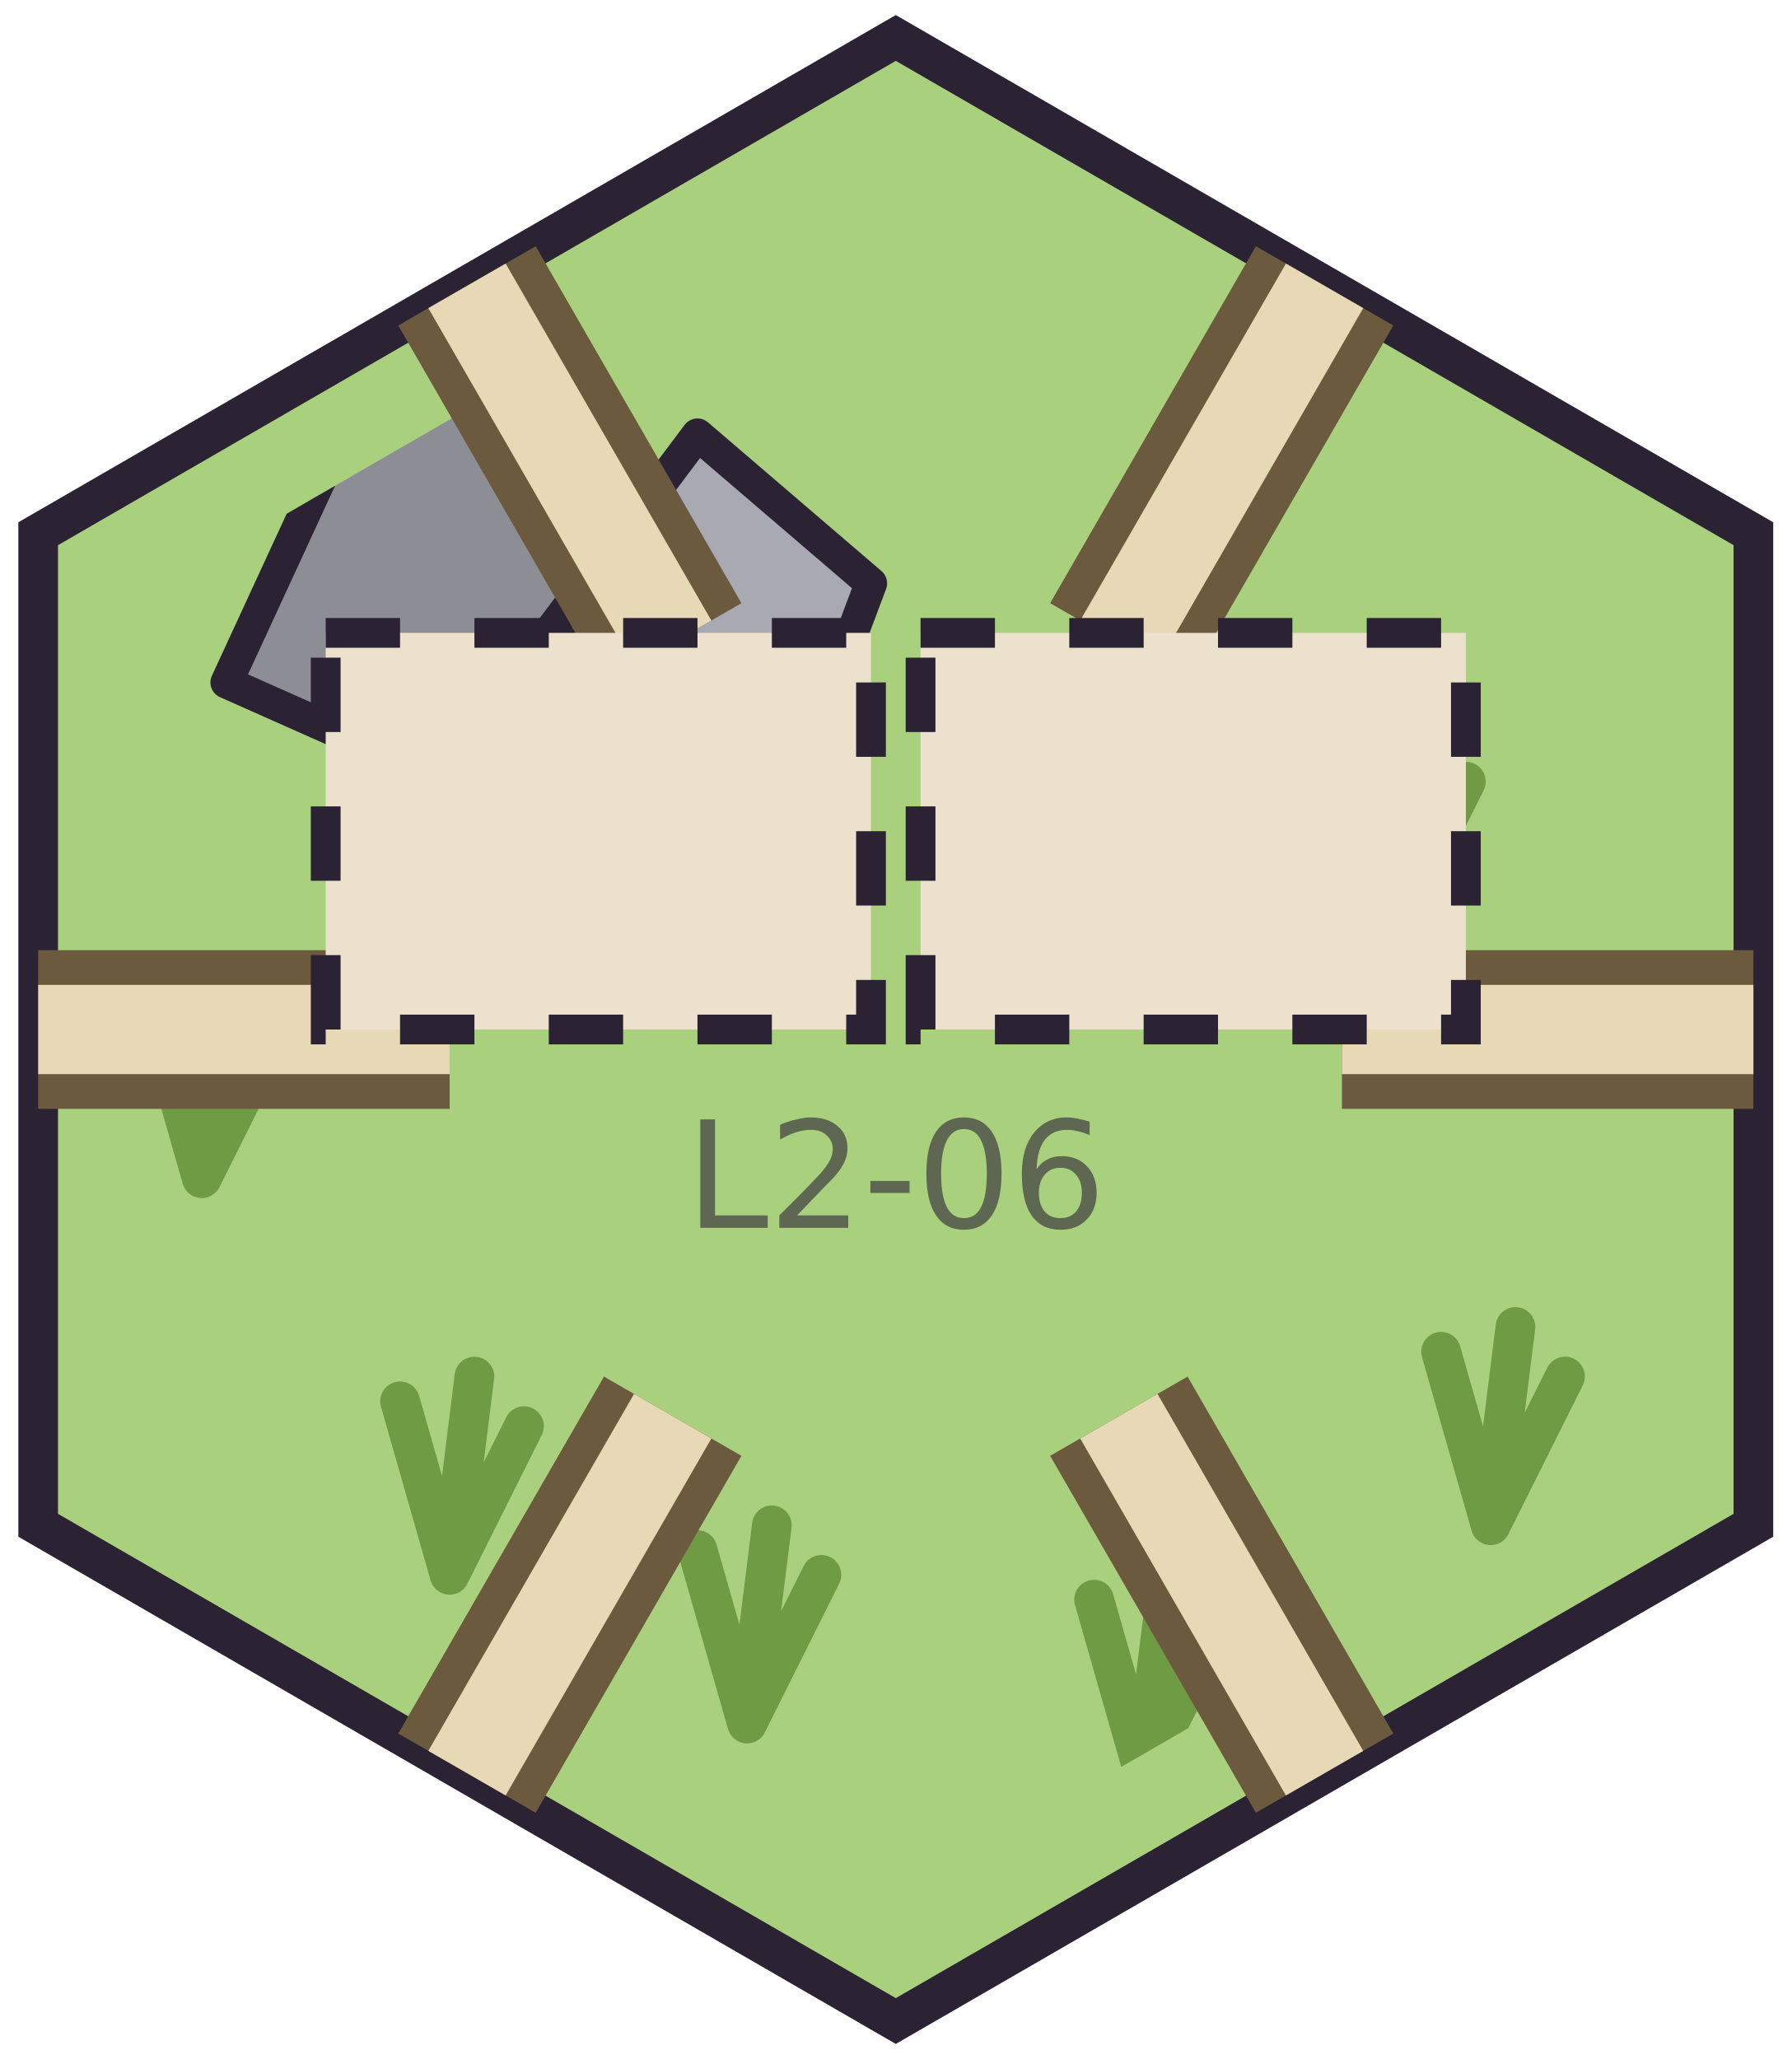
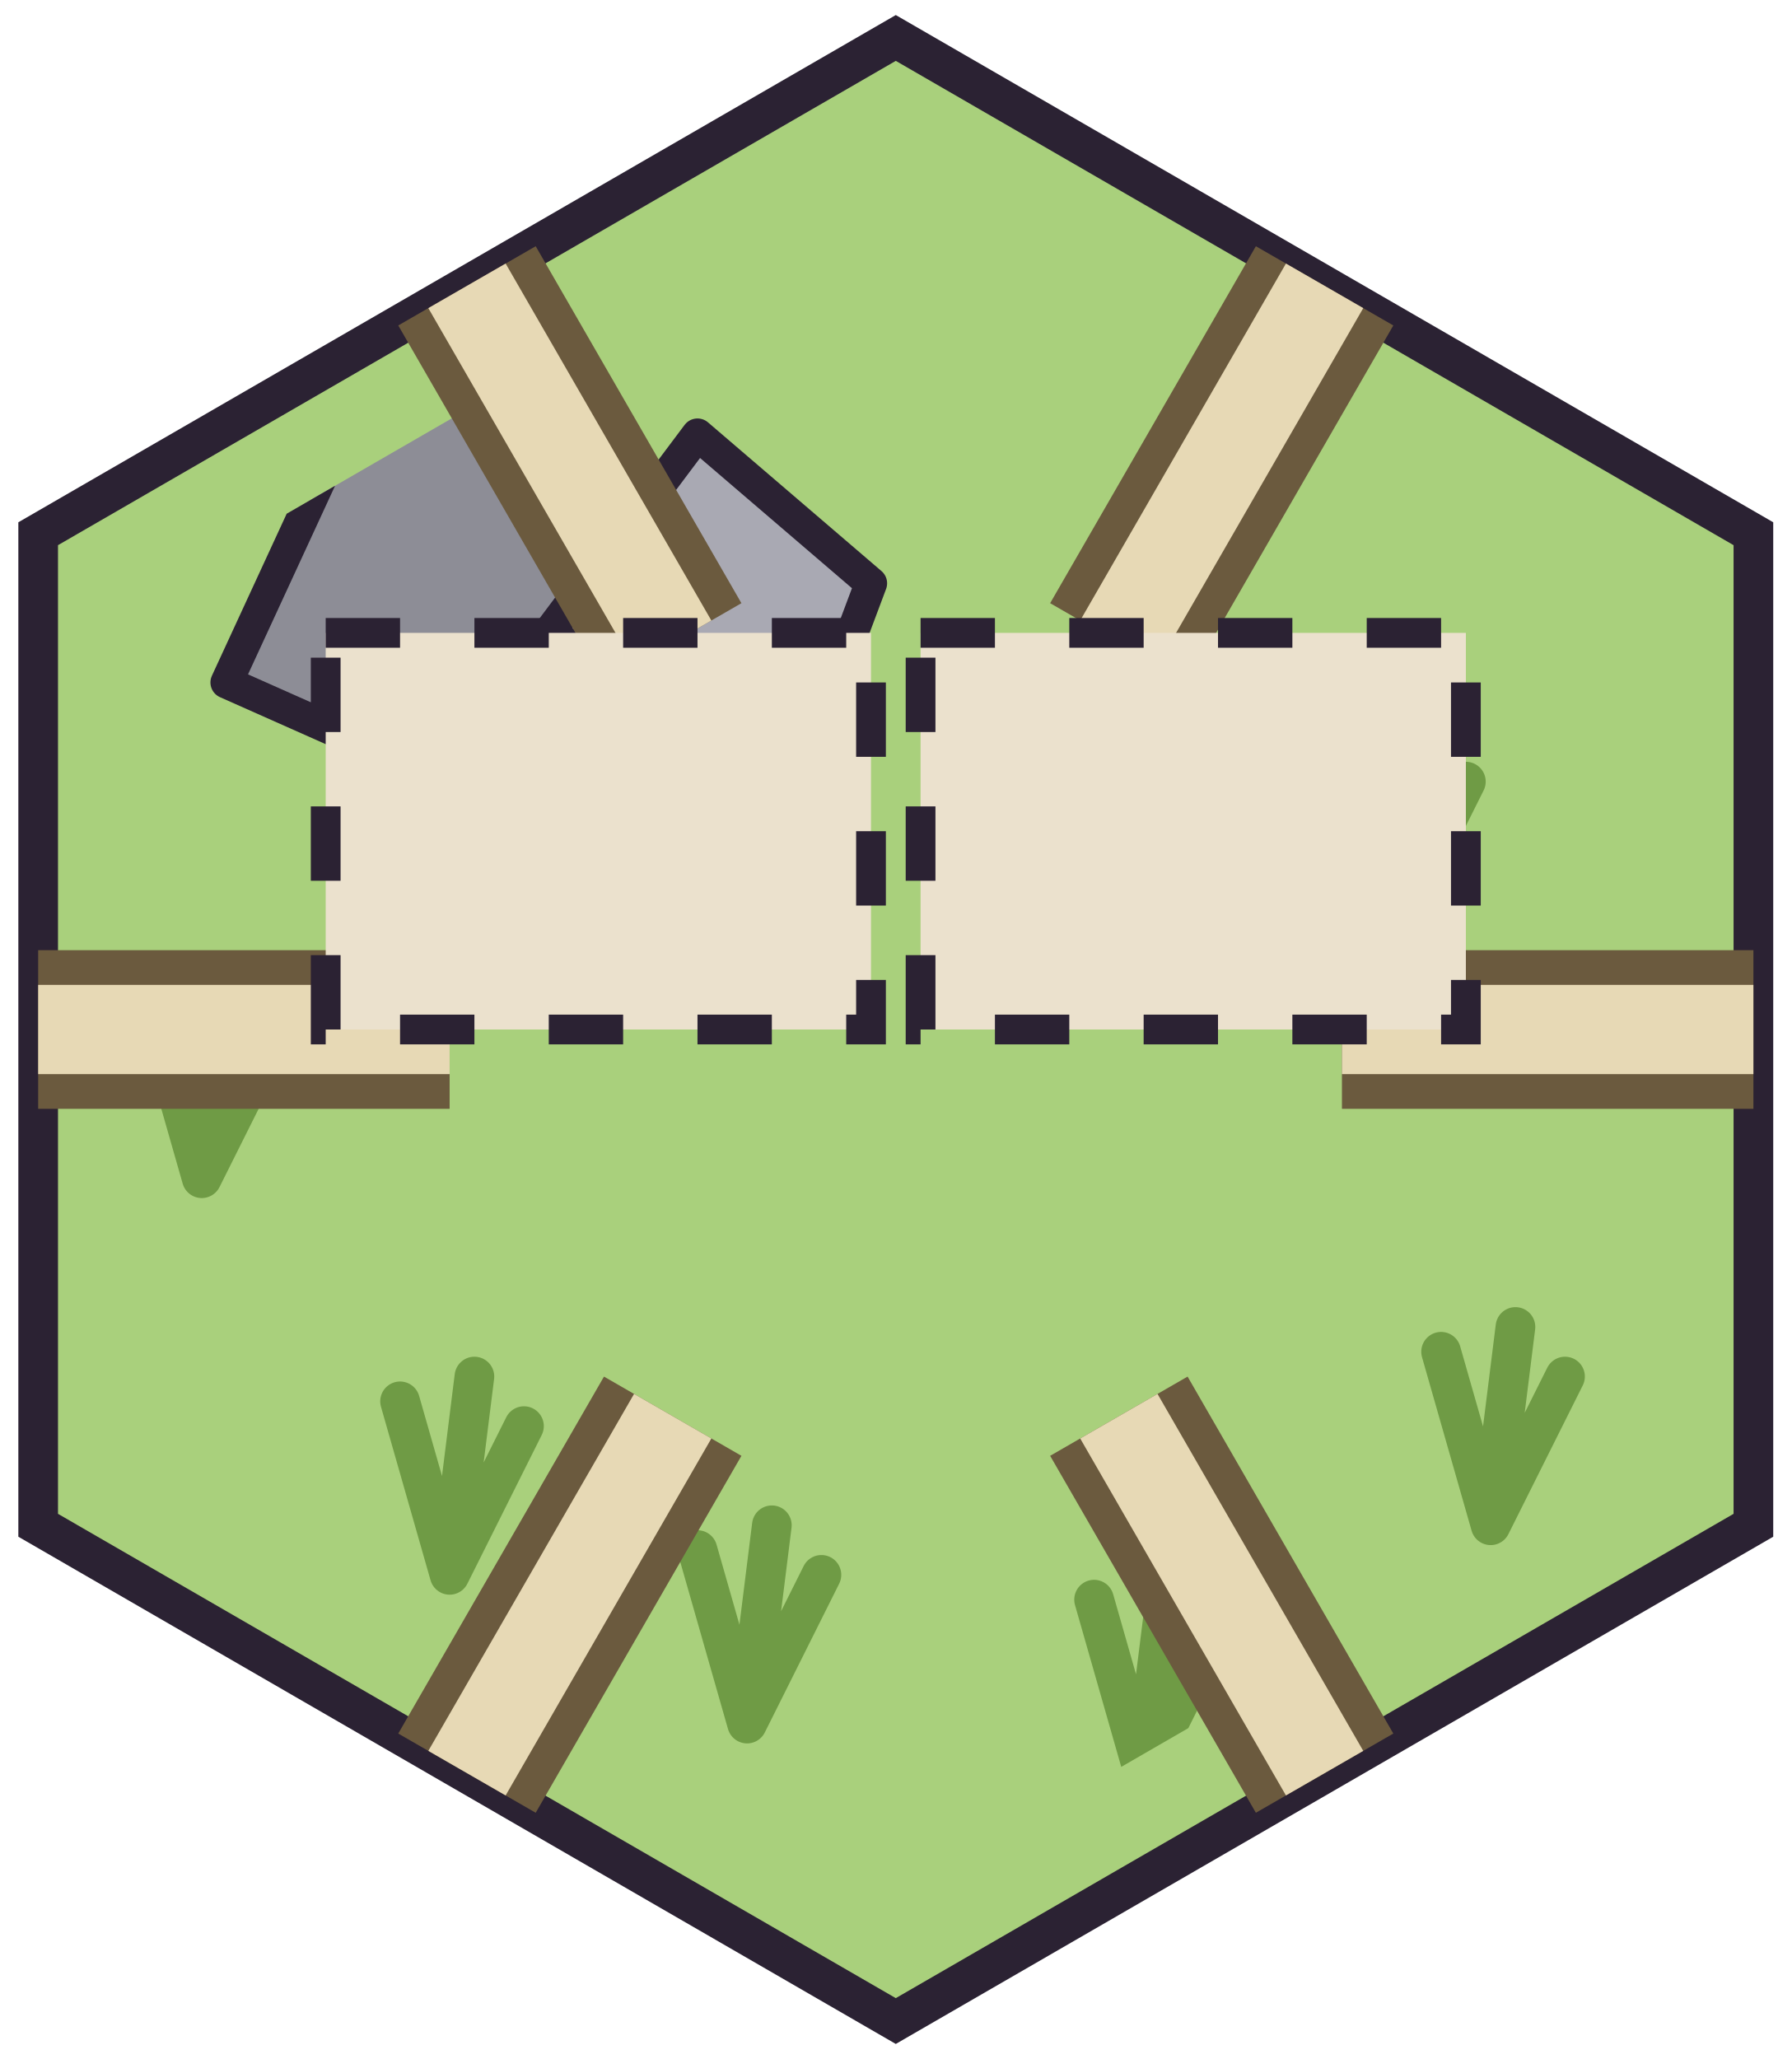
<svg xmlns="http://www.w3.org/2000/svg" viewBox="-36.14 -41.50 72.28 83.00" width="181" height="208" font-family="DejaVu Sans, Arial, sans-serif">
  <polygon points="34.6,20.0 0.0,40.0 -34.6,20.0 -34.6,-20.0 -0.0,-40.0 34.6,-20.0" fill="#a9d07c" stroke="#2b2233" stroke-width="1.6" />
  <clipPath id="c_iron">
    <polygon points="30.3,17.5 0.0,35.0 -30.3,17.5 -30.3,-17.5 -0.0,-35.0 30.3,-17.5" />
  </clipPath>
  <g clip-path="url(#c_iron)">
    <path d="M-18 22 l-2 -7 M-18 22 l1 -8 M-18 22 l3 -6" stroke="#6f9b45" stroke-width="1.6" fill="none" stroke-linecap="round" />
    <path d="M-6 28 l-2 -7 M-6 28 l1 -8 M-6 28 l3 -6" stroke="#6f9b45" stroke-width="1.6" fill="none" stroke-linecap="round" />
    <path d="M10 30 l-2 -7 M10 30 l1 -8 M10 30 l3 -6" stroke="#6f9b45" stroke-width="1.6" fill="none" stroke-linecap="round" />
    <path d="M24 20 l-2 -7 M24 20 l1 -8 M24 20 l3 -6" stroke="#6f9b45" stroke-width="1.6" fill="none" stroke-linecap="round" />
    <path d="M20 -4 l-2 -7 M20 -4 l1 -8 M20 -4 l3 -6" stroke="#6f9b45" stroke-width="1.6" fill="none" stroke-linecap="round" />
    <path d="M-28 6 l-2 -7 M-28 6 l1 -8 M-28 6 l3 -6" stroke="#6f9b45" stroke-width="1.6" fill="none" stroke-linecap="round" />
    <g stroke="#2b2233" stroke-width="1.3" stroke-linejoin="round">
      <polygon points="-27,-14 -21,-27 -12,-24 -11,-14 -18,-10" fill="#8d8d96" />
      <polygon points="-14,-16 -8,-24 -1,-18 -4,-10" fill="#a9a9b3" />
    </g>
  </g>
  <line x1="34.6" y1="0.0" x2="18.0" y2="0.0" stroke="#6b5a3e" stroke-width="6.4" />
  <line x1="34.6" y1="0.0" x2="18.0" y2="0.0" stroke="#e7d9b5" stroke-width="3.6" />
  <line x1="17.3" y1="-30.0" x2="9.0" y2="-15.6" stroke="#6b5a3e" stroke-width="6.4" />
  <line x1="17.3" y1="-30.0" x2="9.0" y2="-15.6" stroke="#e7d9b5" stroke-width="3.6" />
  <line x1="-17.3" y1="-30.0" x2="-9.0" y2="-15.6" stroke="#6b5a3e" stroke-width="6.4" />
  <line x1="-17.3" y1="-30.0" x2="-9.0" y2="-15.6" stroke="#e7d9b5" stroke-width="3.6" />
  <line x1="-34.6" y1="0.0" x2="-18.0" y2="0.0" stroke="#6b5a3e" stroke-width="6.4" />
  <line x1="-34.6" y1="0.0" x2="-18.0" y2="0.0" stroke="#e7d9b5" stroke-width="3.6" />
  <line x1="-17.3" y1="30.0" x2="-9.0" y2="15.6" stroke="#6b5a3e" stroke-width="6.4" />
  <line x1="-17.3" y1="30.0" x2="-9.0" y2="15.6" stroke="#e7d9b5" stroke-width="3.6" />
  <line x1="17.3" y1="30.0" x2="9.0" y2="15.6" stroke="#6b5a3e" stroke-width="6.4" />
  <line x1="17.3" y1="30.0" x2="9.0" y2="15.6" stroke="#e7d9b5" stroke-width="3.6" />
  <rect x="-23" y="-16" width="22" height="16" fill="#ebe1cd" stroke="#2b2233" stroke-width="1.2" stroke-dasharray="3" />
  <rect x="1" y="-16" width="22" height="16" fill="#ebe1cd" stroke="#2b2233" stroke-width="1.2" stroke-dasharray="3" />
-   <text x="0" y="8" text-anchor="middle" font-size="6" fill="#2b2233" opacity="0.6">L2-06</text>
</svg>
